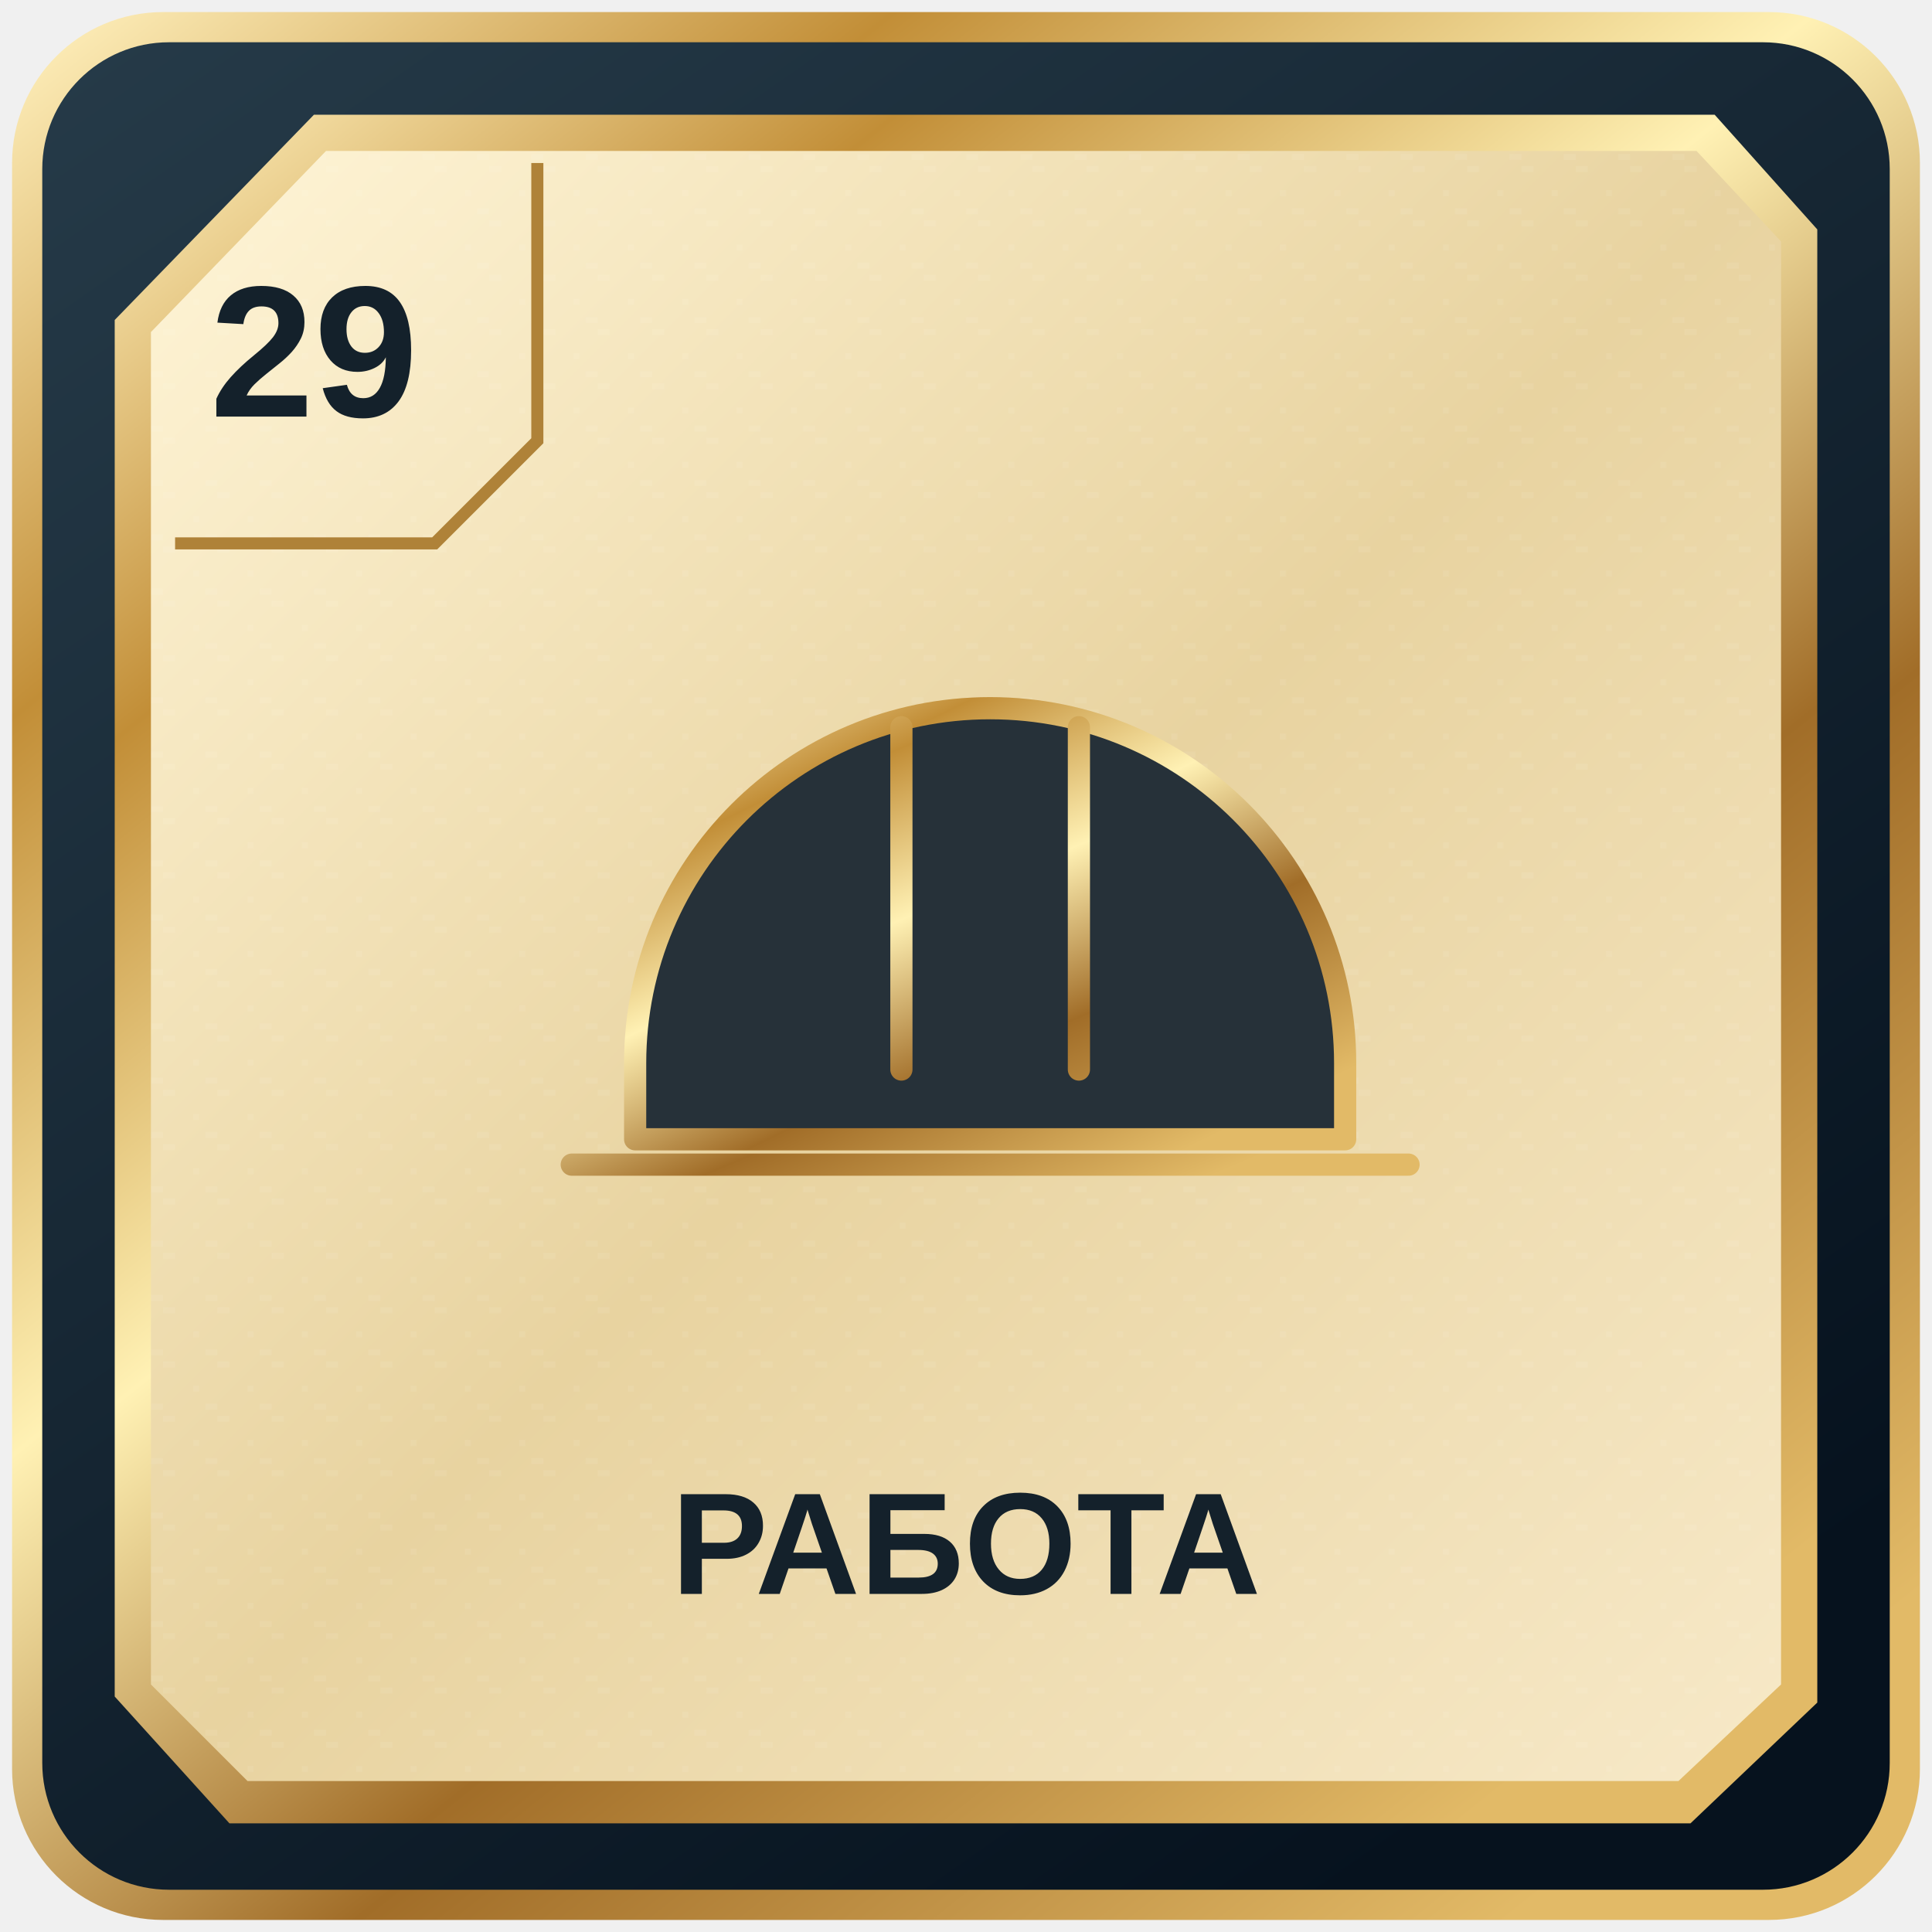
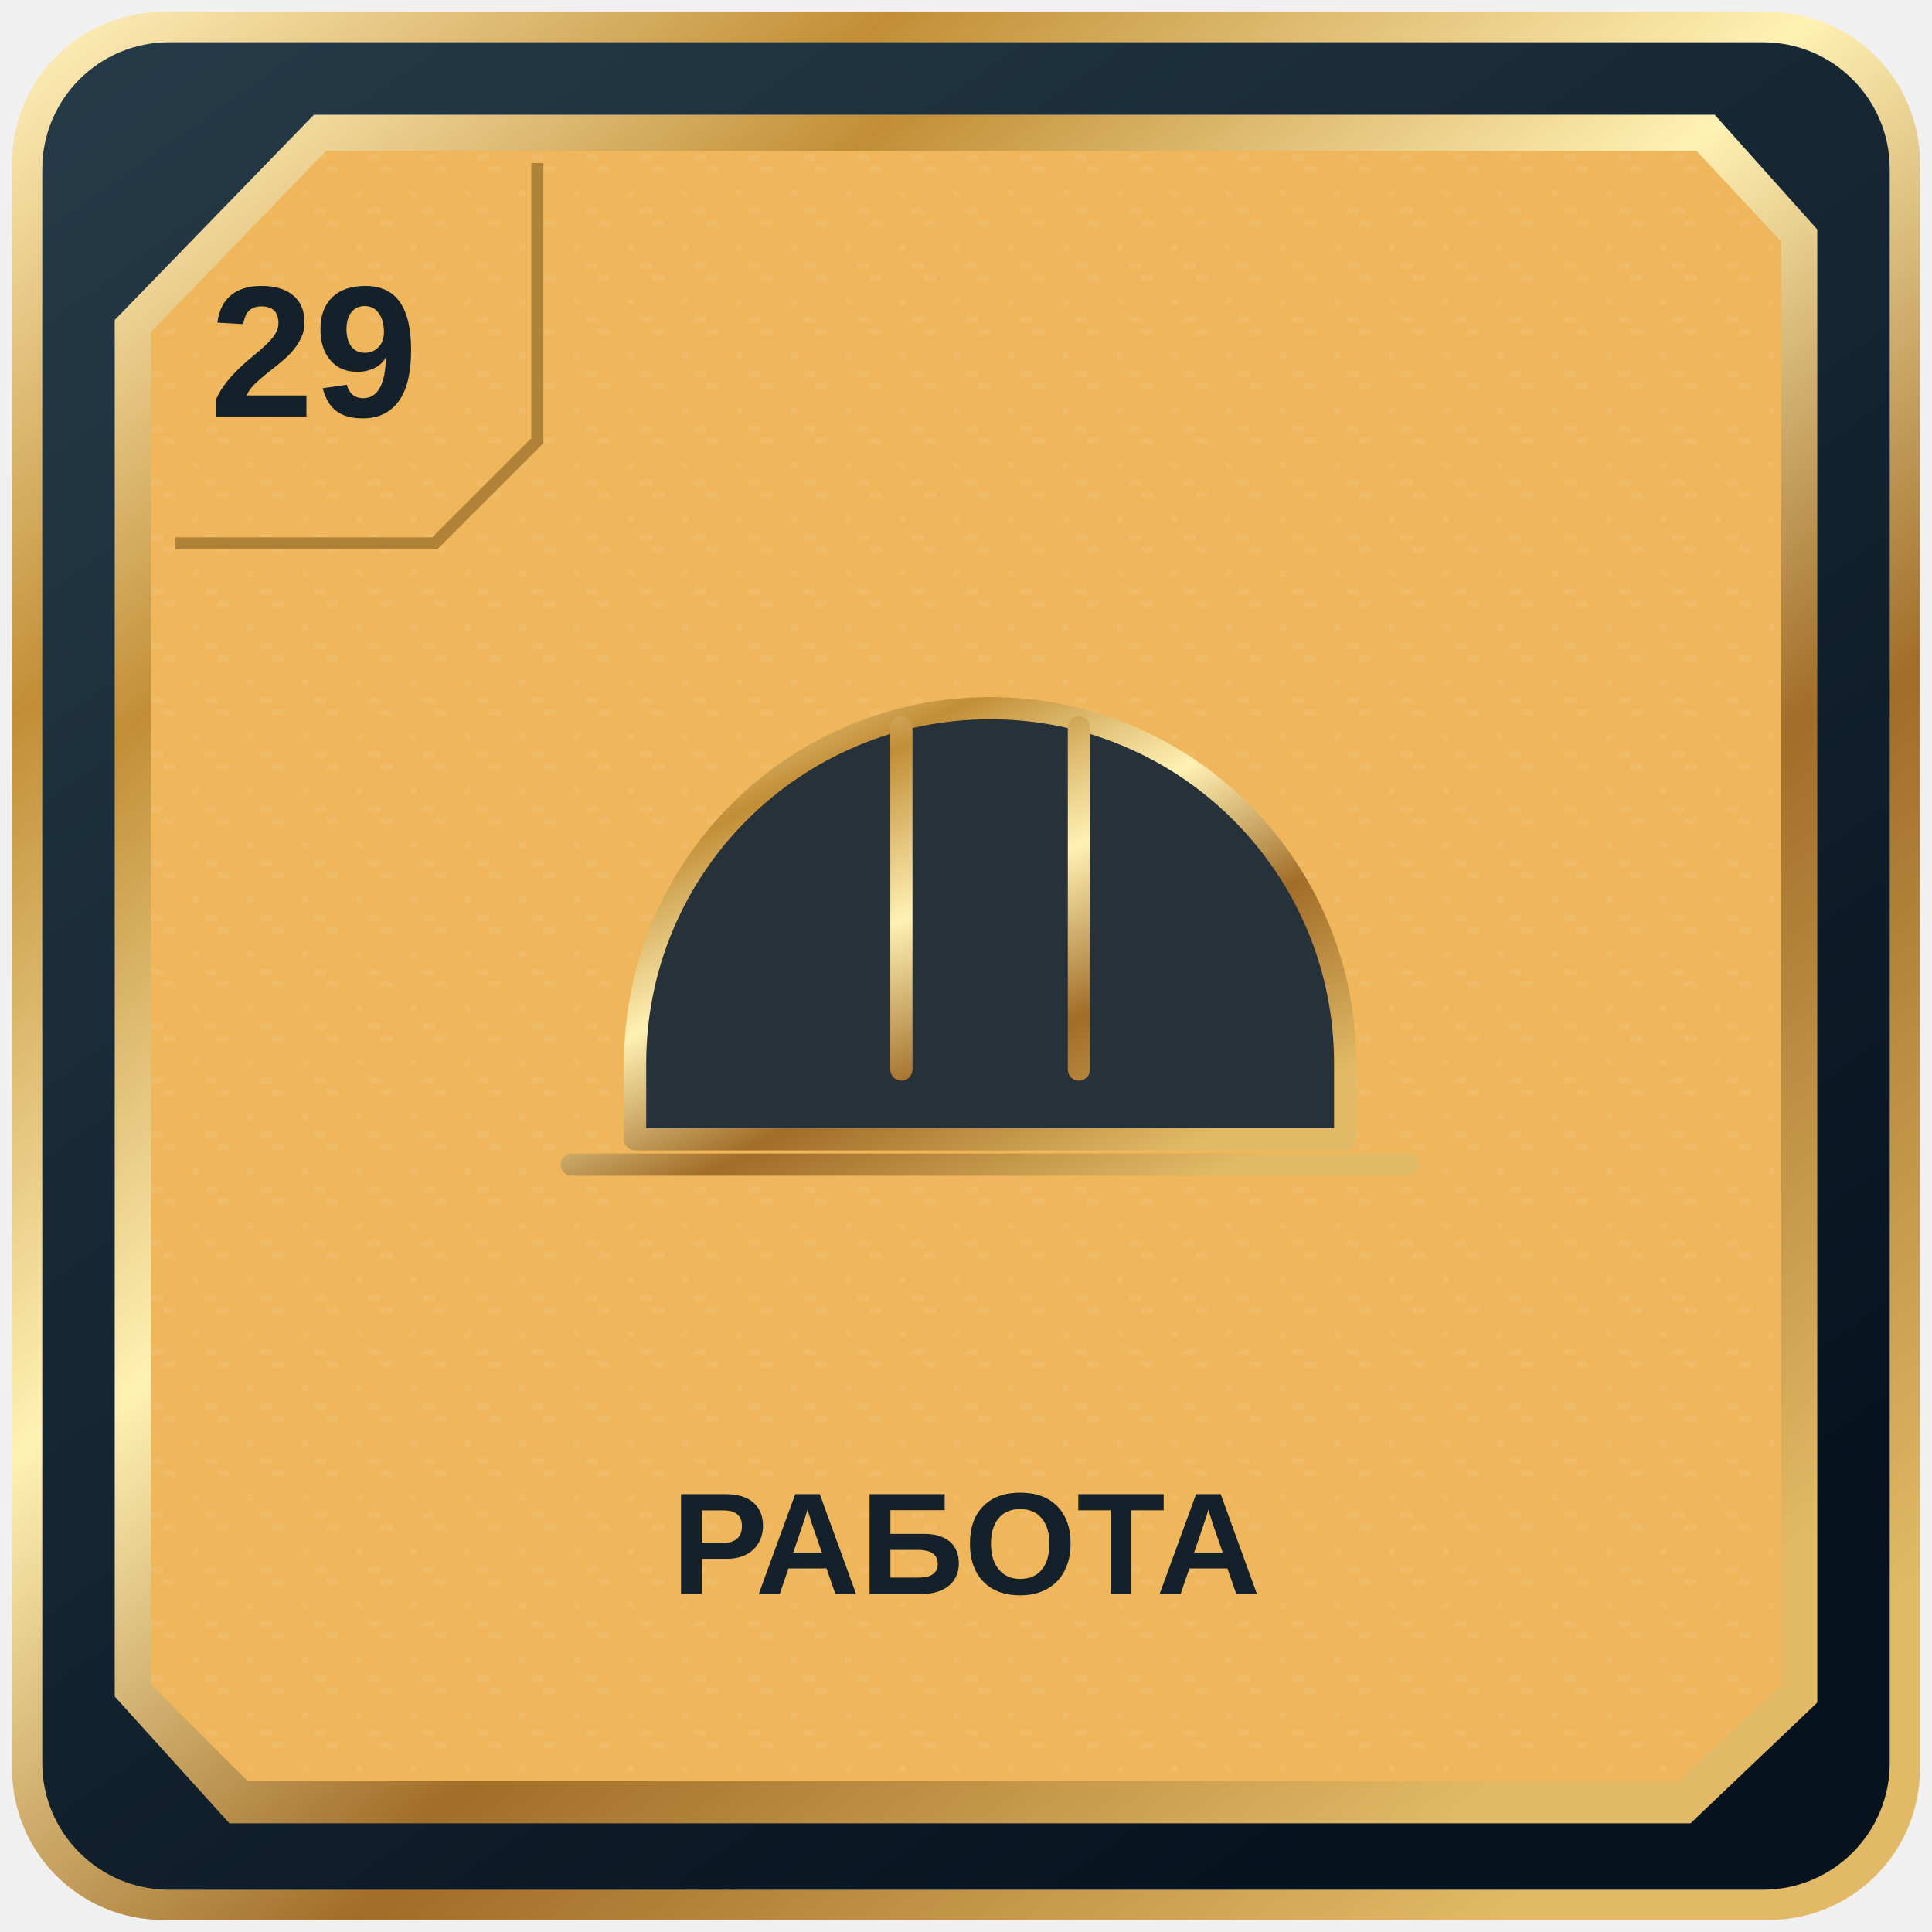
<svg xmlns="http://www.w3.org/2000/svg" viewBox="0 0 320 320" role="img" aria-label="Работа">
  <defs>
    <linearGradient id="gold" x2="0.8" y2="1">
      <stop stop-color="#fff0bc" />
      <stop offset=".22" stop-color="#c28e37" />
      <stop offset=".46" stop-color="#fff1b4" />
      <stop offset=".7" stop-color="#a16d28" />
      <stop offset="1" stop-color="#e2ba67" />
    </linearGradient>
    <linearGradient id="cream" x2="1" y2="1">
      <stop stop-color="#fff5d7" />
      <stop offset=".5" stop-color="#e8d3a0" />
      <stop offset="1" stop-color="#f7e9c8" />
    </linearGradient>
    <linearGradient id="navy" x2=".7" y2="1">
      <stop stop-color="#263b49" />
      <stop offset="1" stop-color="#06121e" />
    </linearGradient>
    <linearGradient id="glass" x2="1" y2="1">
      <stop stop-color="#d4e9e8" />
      <stop offset=".45" stop-color="#6495ad" />
      <stop offset="1" stop-color="#294453" />
    </linearGradient>
    <pattern id="grain" width="9" height="9" patternUnits="userSpaceOnUse">
      <path d="M0 1h2m3 4h1m1 3h2" stroke="#fff" opacity=".07" />
    </pattern>
  </defs>
  <rect x="2" y="2" width="316" height="316" rx="25" fill="url(#gold)" />
  <rect x="7" y="7" width="306" height="306" rx="21" fill="url(#navy)" />
  <path d="M52 19H284L301 38V282L280 302H38L19 281V53z" fill="url(#gold)" />
-   <path d="M54 25H281L295 40V279L278 295H41L25 279V55z" fill="url(#cream)" />
+   <path d="M54 25H281L295 40V279L278 295H41L25 279V55z" fill="#efb65c" />
  <path d="M54 25H281L295 40V279L278 295H41L25 279V55z" fill="url(#grain)" />
  <path d="M29 90H72L89 73V27" fill="none" stroke="#af8238" stroke-width="2" />
  <text x="52" y="69" text-anchor="middle" font-family="Arial,sans-serif" font-weight="700" font-size="31" fill="#14212b">29</text>
  <g transform="translate(164 153) scale(1.05)">
    <g fill="#263139" stroke="url(#gold)" stroke-width="3.5" stroke-linejoin="round" stroke-linecap="round">
      <path d="M-56 22a56 56 0 0 1 112 0v12H-56z" />
      <path d="M-14-31v54m28-54v54M-66 38H66" />
    </g>
  </g>
  <text x="160" y="264" text-anchor="middle" font-family="Arial,sans-serif" font-weight="800" font-size="24" fill="#14212b">РАБОТА</text>
</svg>
